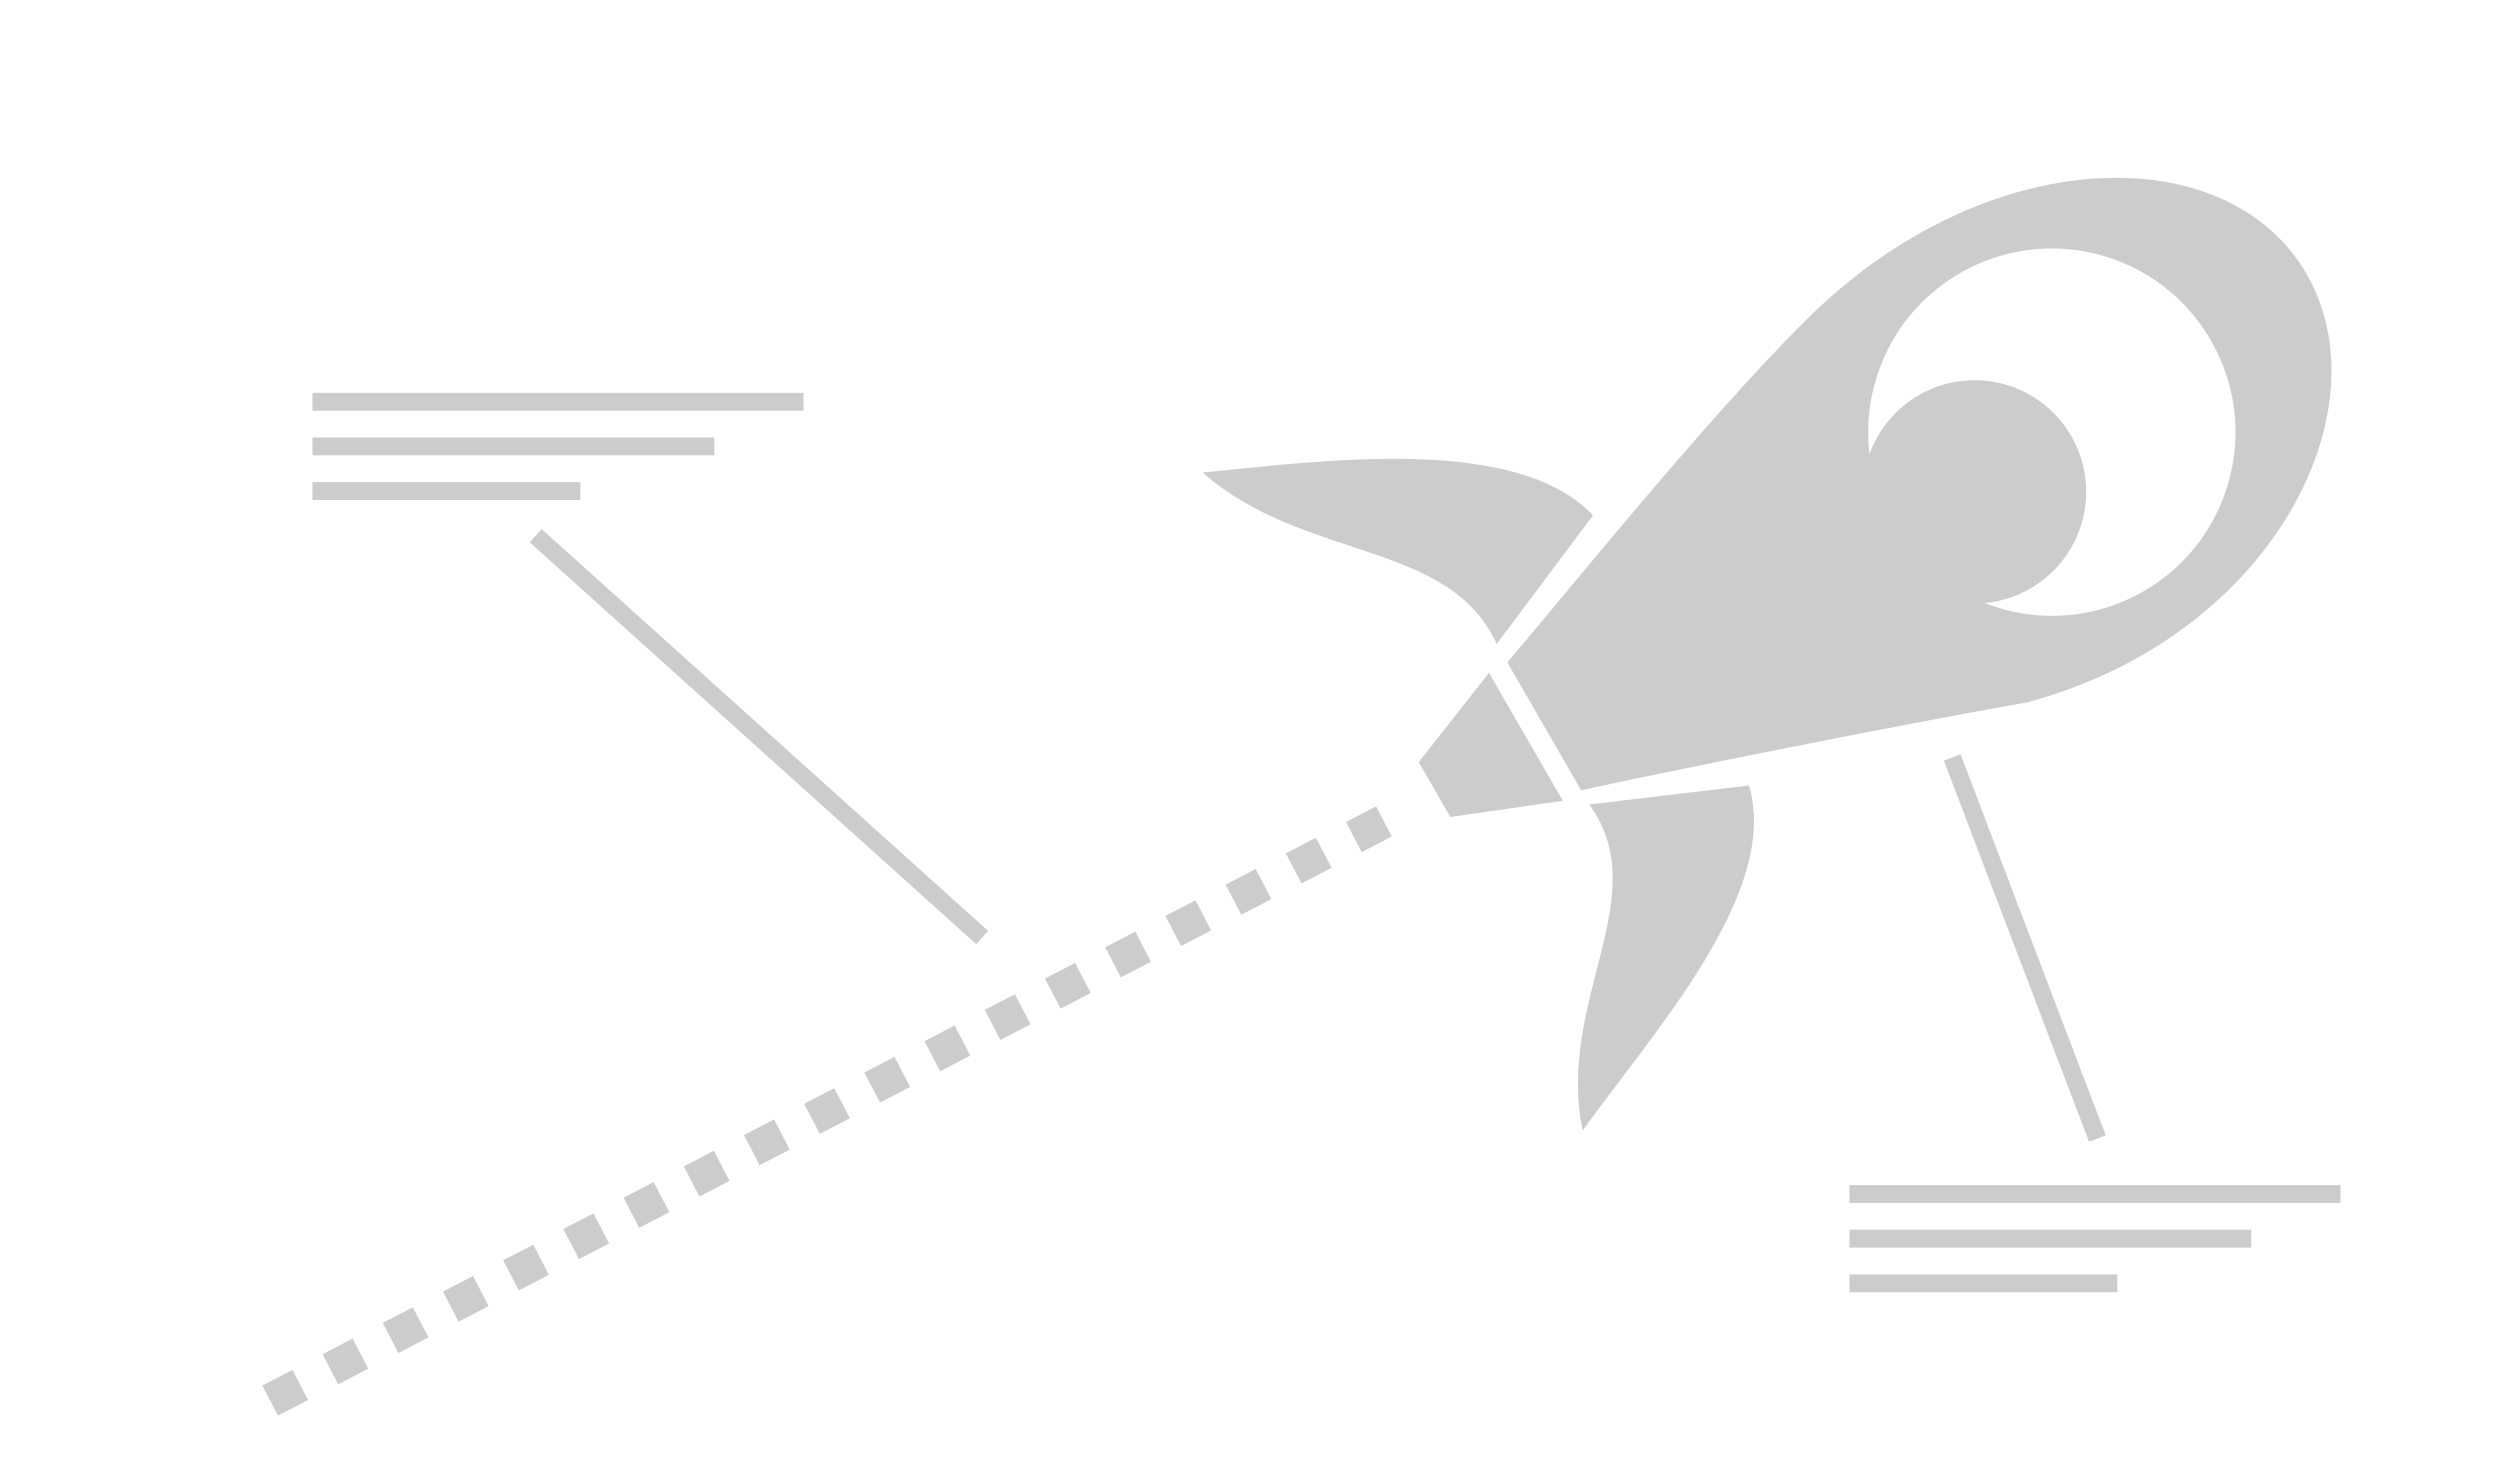
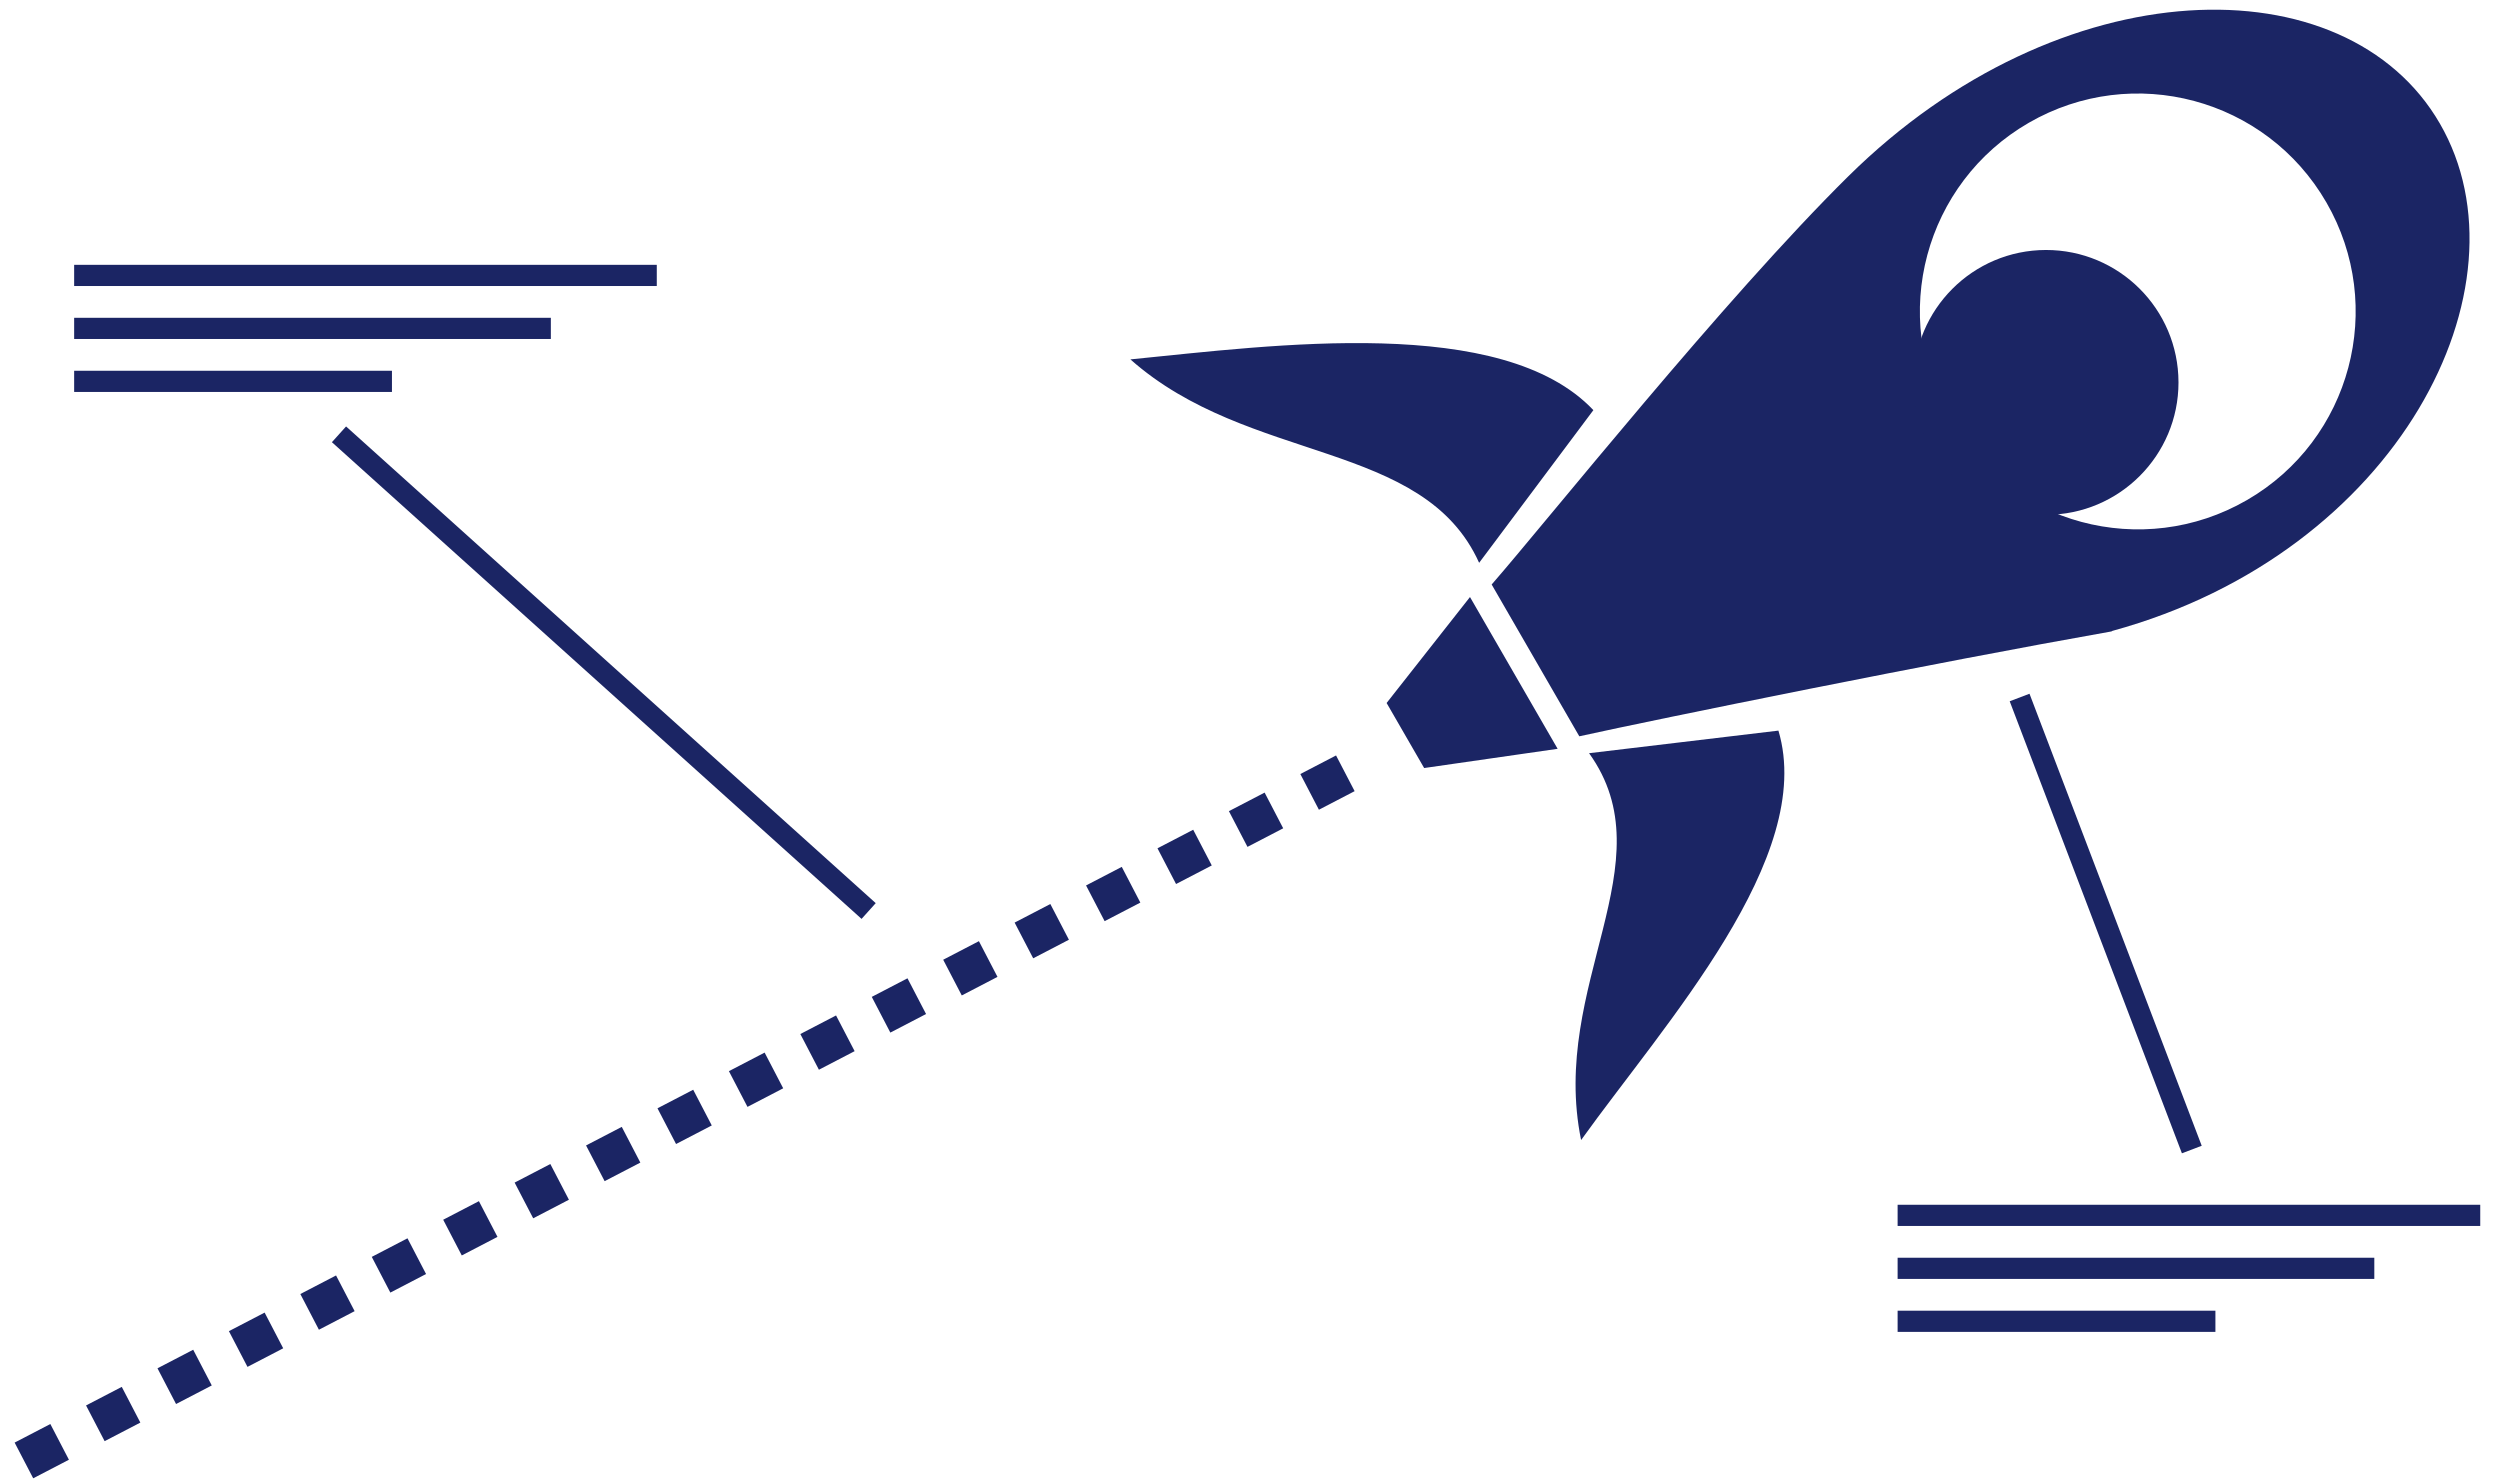
- <svg xmlns="http://www.w3.org/2000/svg" width="280" height="165">
-   <path d="M-404.07-257.29c-13.758 0-24.91 11.153-24.91 24.91 0 11.572 7.91 21.255 18.604 24.055-18.612 12.502-18.62 49.813-31.06 74.692h74.73c-12.44-24.88-12.447-62.19-31.06-74.692 10.694-2.8 18.606-12.483 18.606-24.054v-.077c-.028-13.738-11.173-24.832-24.91-24.832zm-4.477 61.77h9.108l-1.828 9.108h-5.45l-1.83-9.108zm1.752 10.86h5.45l3.62 20.862-6.346 4.554-6.345-4.554 3.62-20.862zM-314.12-257.29c-1.612 0-3.185.137-4.71.43 8.173 10.936 7.192 27.38 26.856 35.846 1.758-3.404 2.763-7.265 2.763-11.365v-.077c-.028-13.738-11.173-24.832-24.91-24.832zm-11.366 2.764c-8.033 4.134-13.545 12.49-13.545 22.147 0 11.58 7.9 21.262 18.604 24.055-18.612 12.502-18.62 49.813-31.06 74.692h74.73c-12.44-24.878-12.45-62.19-31.06-74.692 5.412-1.417 10.107-4.58 13.43-8.874-22.498-10.04-16.506-22.73-31.1-37.326zm11.715 52.195c1.717 0 3.11 1.396 3.113 3.113 0 1.72-1.394 3.114-3.114 3.114s-3.114-1.395-3.114-3.114c0-1.72 1.394-3.114 3.113-3.114zm0 17.436c1.717 0 3.11 1.397 3.113 3.114 0 1.72-1.394 3.114-3.114 3.114s-3.114-1.394-3.114-3.114 1.394-3.114 3.113-3.114zm0 17.437c1.717 0 3.11 1.397 3.113 3.114 0 1.72-1.394 3.114-3.114 3.114s-3.114-1.393-3.114-3.113 1.394-3.114 3.113-3.114zM-224.17-257.29c-13.76 0-24.912 11.153-24.912 24.91 0 11.572 7.912 21.255 18.605 24.055-18.61 12.503-18.62 49.814-31.06 74.692h74.73c-12.438-24.88-12.447-62.19-31.06-74.692 10.705-2.793 18.606-12.476 18.606-24.054v-.077c-.028-13.738-11.173-24.832-24.91-24.832zm-11.406 62.393l7.707 2.57c-.76 1.894-.27 2.783 0 3.852l-7.706 2.57v-8.992zm24.288 0v8.99l-7.707-2.568c.76-1.894.272-2.784 0-3.853l7.707-2.57zm-12.222 1.285c1.774 0 3.227 1.457 3.23 3.23 0 1.776-1.454 3.192-3.23 3.192s-3.23-1.416-3.23-3.192c0-1.776 1.454-3.23 3.23-3.23zM258.333 30.68c-8.86-15.348-35.834-14.792-55.83 4.94-11.7 11.546-28.537 32.653-33.69 38.557l8.273 14.33c7.62-1.683 33.57-6.956 50.237-9.9l.09-.052c27.002-7.4 39.787-32.518 30.92-47.875zm-10.72 7.434c5.673 9.825 2.333 22.39-7.48 28.082l-.04.022c-9.837 5.68-22.417 2.3-28.097-7.54-5.68-9.838-2.312-22.41 7.527-28.09 9.84-5.68 22.41-2.312 28.09 7.526z" fill="#ccc" fill-rule="evenodd" />
-   <path d="M166.766 75.36l-7.87 10.002 3.544 6.14 12.6-1.814zM167.63 72.13l10.785-14.414c-8.58-9.066-30.164-6.13-43.705-4.79 11.185 9.92 27.672 7.554 32.92 19.204zM178.008 90.102l17.875-2.132c3.56 11.964-10.694 27.592-18.627 38.65-2.997-14.647 8.216-26.147.752-36.518z" fill="#ccc" />
-   <path d="M155 92L30 157" fill="none" stroke="#ccc" stroke-width="3.8" stroke-dasharray="3.8,3.8" />
-   <path d="M233.65 55.098a12.5 12.5 0 1 1 0-.025" fill="#ccc" fill-rule="evenodd" />
-   <path d="M110 105L60 60" fill="#ccc" stroke="#ccc" stroke-width="2" />
-   <path d="M35 45h55M35 50h45M35 55h30" fill="none" stroke="#ccc" stroke-width="2" />
-   <path d="M234.907 127.516L218.65 84.844" fill="#ccc" stroke="#ccc" stroke-width="2" />
-   <path d="M207.135 133.73h55M207.135 138.73h45M207.135 143.73h30" fill="none" stroke="#ccc" stroke-width="2" />
+ <svg xmlns="http://www.w3.org/2000/svg" width="236" height="140" viewBox="0 0 236 140">
+   <g fill="none" fill-rule="evenodd">
+     <path d="M230.333 11.68c-8.86-15.348-35.834-14.792-55.83 4.94-11.7 11.546-28.537 32.653-33.69 38.557l8.273 14.33c7.62-1.683 33.57-6.956 50.237-9.9l.09-.052c27.002-7.4 39.787-32.518 30.92-47.875zm-10.72 7.434c5.673 9.825 2.333 22.39-7.48 28.082l-.04.022c-9.837 5.68-22.417 2.3-28.097-7.54-5.68-9.838-2.312-22.41 7.527-28.09 9.84-5.68 22.41-2.312 28.09 7.526zM138.766 56.36l-7.87 10.002 3.544 6.14 12.6-1.814-8.274-14.33zM139.63 53.13l10.785-14.414c-8.58-9.066-30.164-6.13-43.705-4.79 11.185 9.92 27.672 7.554 32.92 19.204zM150.008 71.102l17.875-2.132c3.56 11.964-10.694 27.592-18.627 38.65-2.997-14.647 8.216-26.147.752-36.518z" fill="#1B2564" />
+     <path d="M127 73L2 138" stroke="#1B2564" stroke-width="3.8" stroke-dasharray="3.8,3.8" />
+     <path d="M205.65 36.098c0 6.902-5.594 12.497-12.495 12.5-6.9.004-12.5-5.586-12.506-12.487-.008-6.9 5.58-12.5 12.48-12.512 6.9-.01 12.505 5.574 12.52 12.475" fill="#1B2564" />
+     <path d="M82 86L32 41" stroke="#1B2564" stroke-width="2" fill="#CCC" />
+     <path d="M7 26h55M7 31h45M7 36h30" stroke="#1B2564" stroke-width="2" />
+     <path d="M206.907 108.516L190.65 65.844" stroke="#1B2564" stroke-width="2" fill="#CCC" />
+     <path d="M179.135 114.73h55M179.135 119.73h45M179.135 124.73h30" stroke="#1B2564" stroke-width="2" />
+   </g>
</svg>
